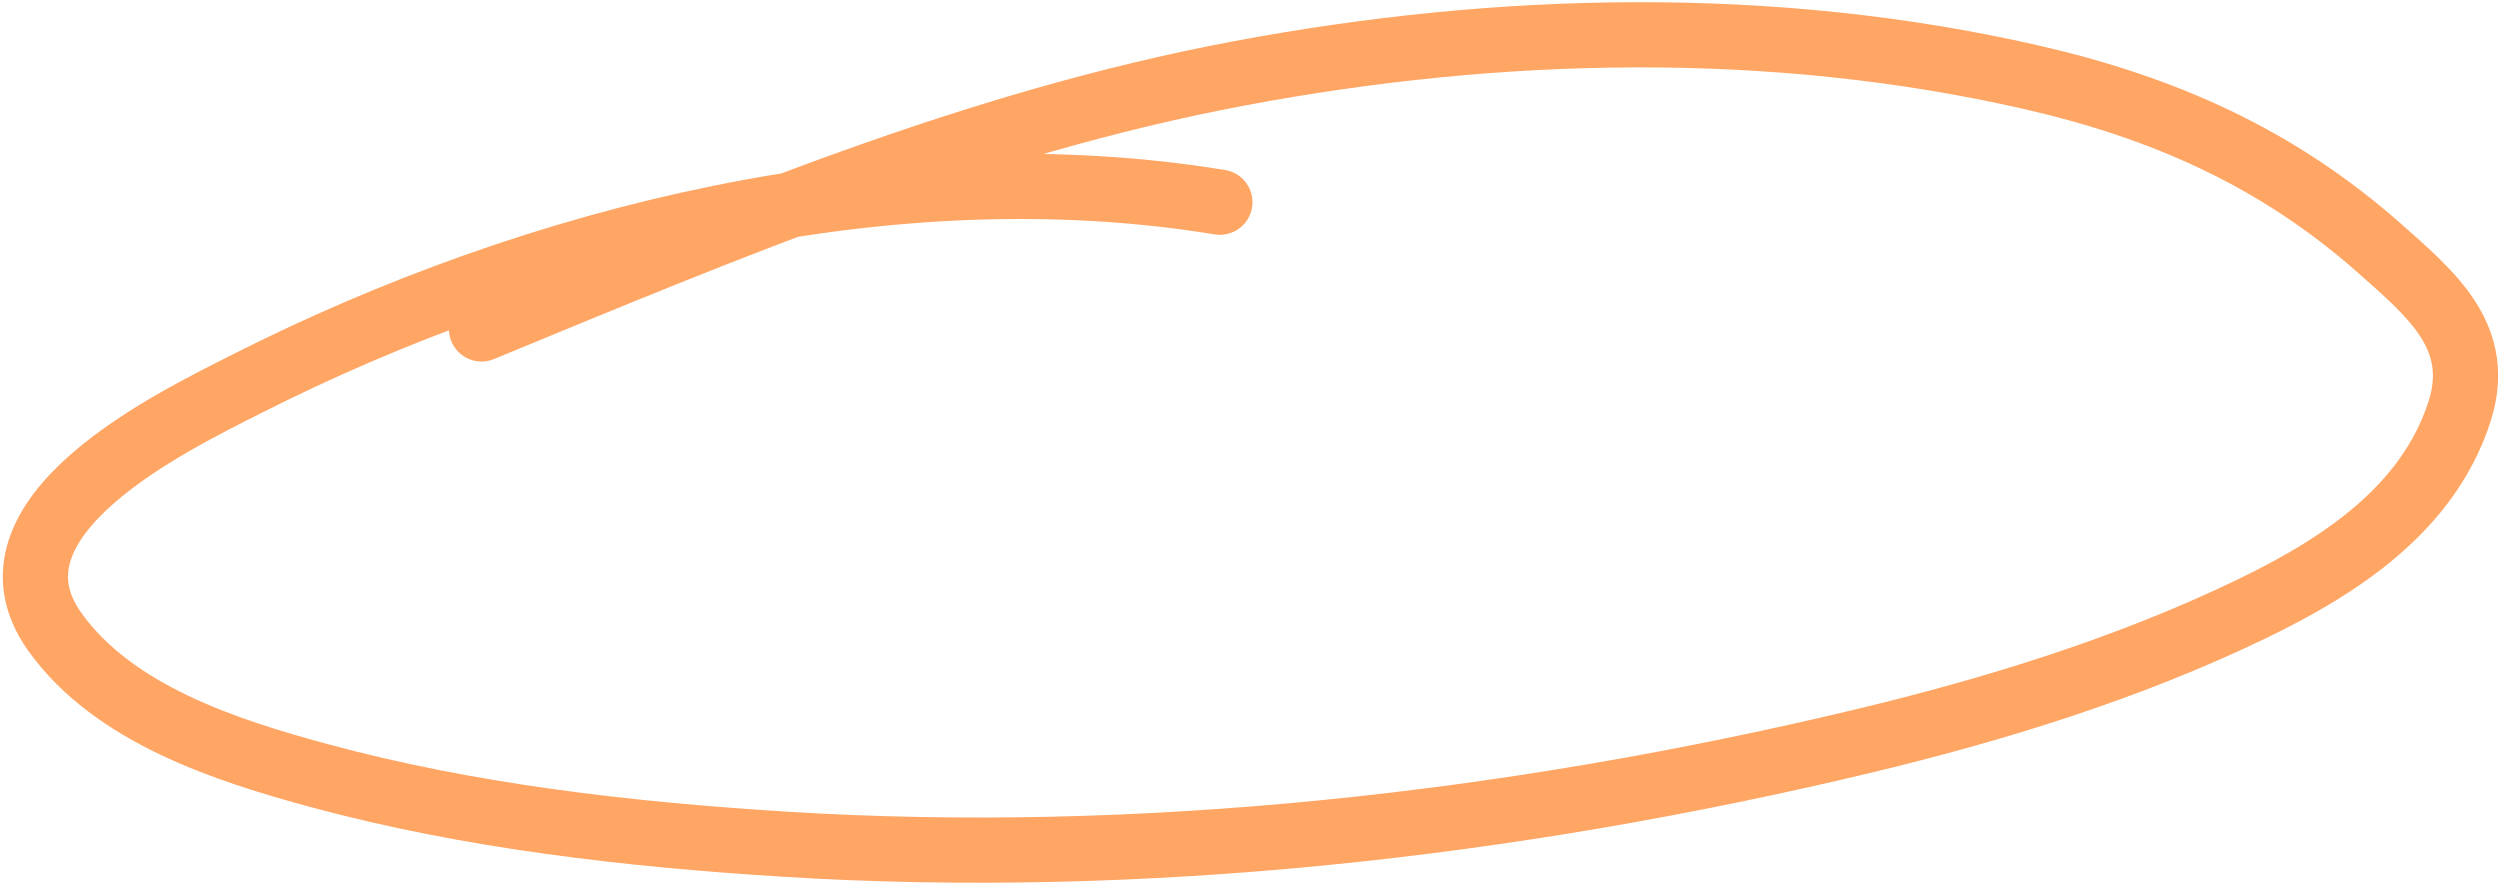
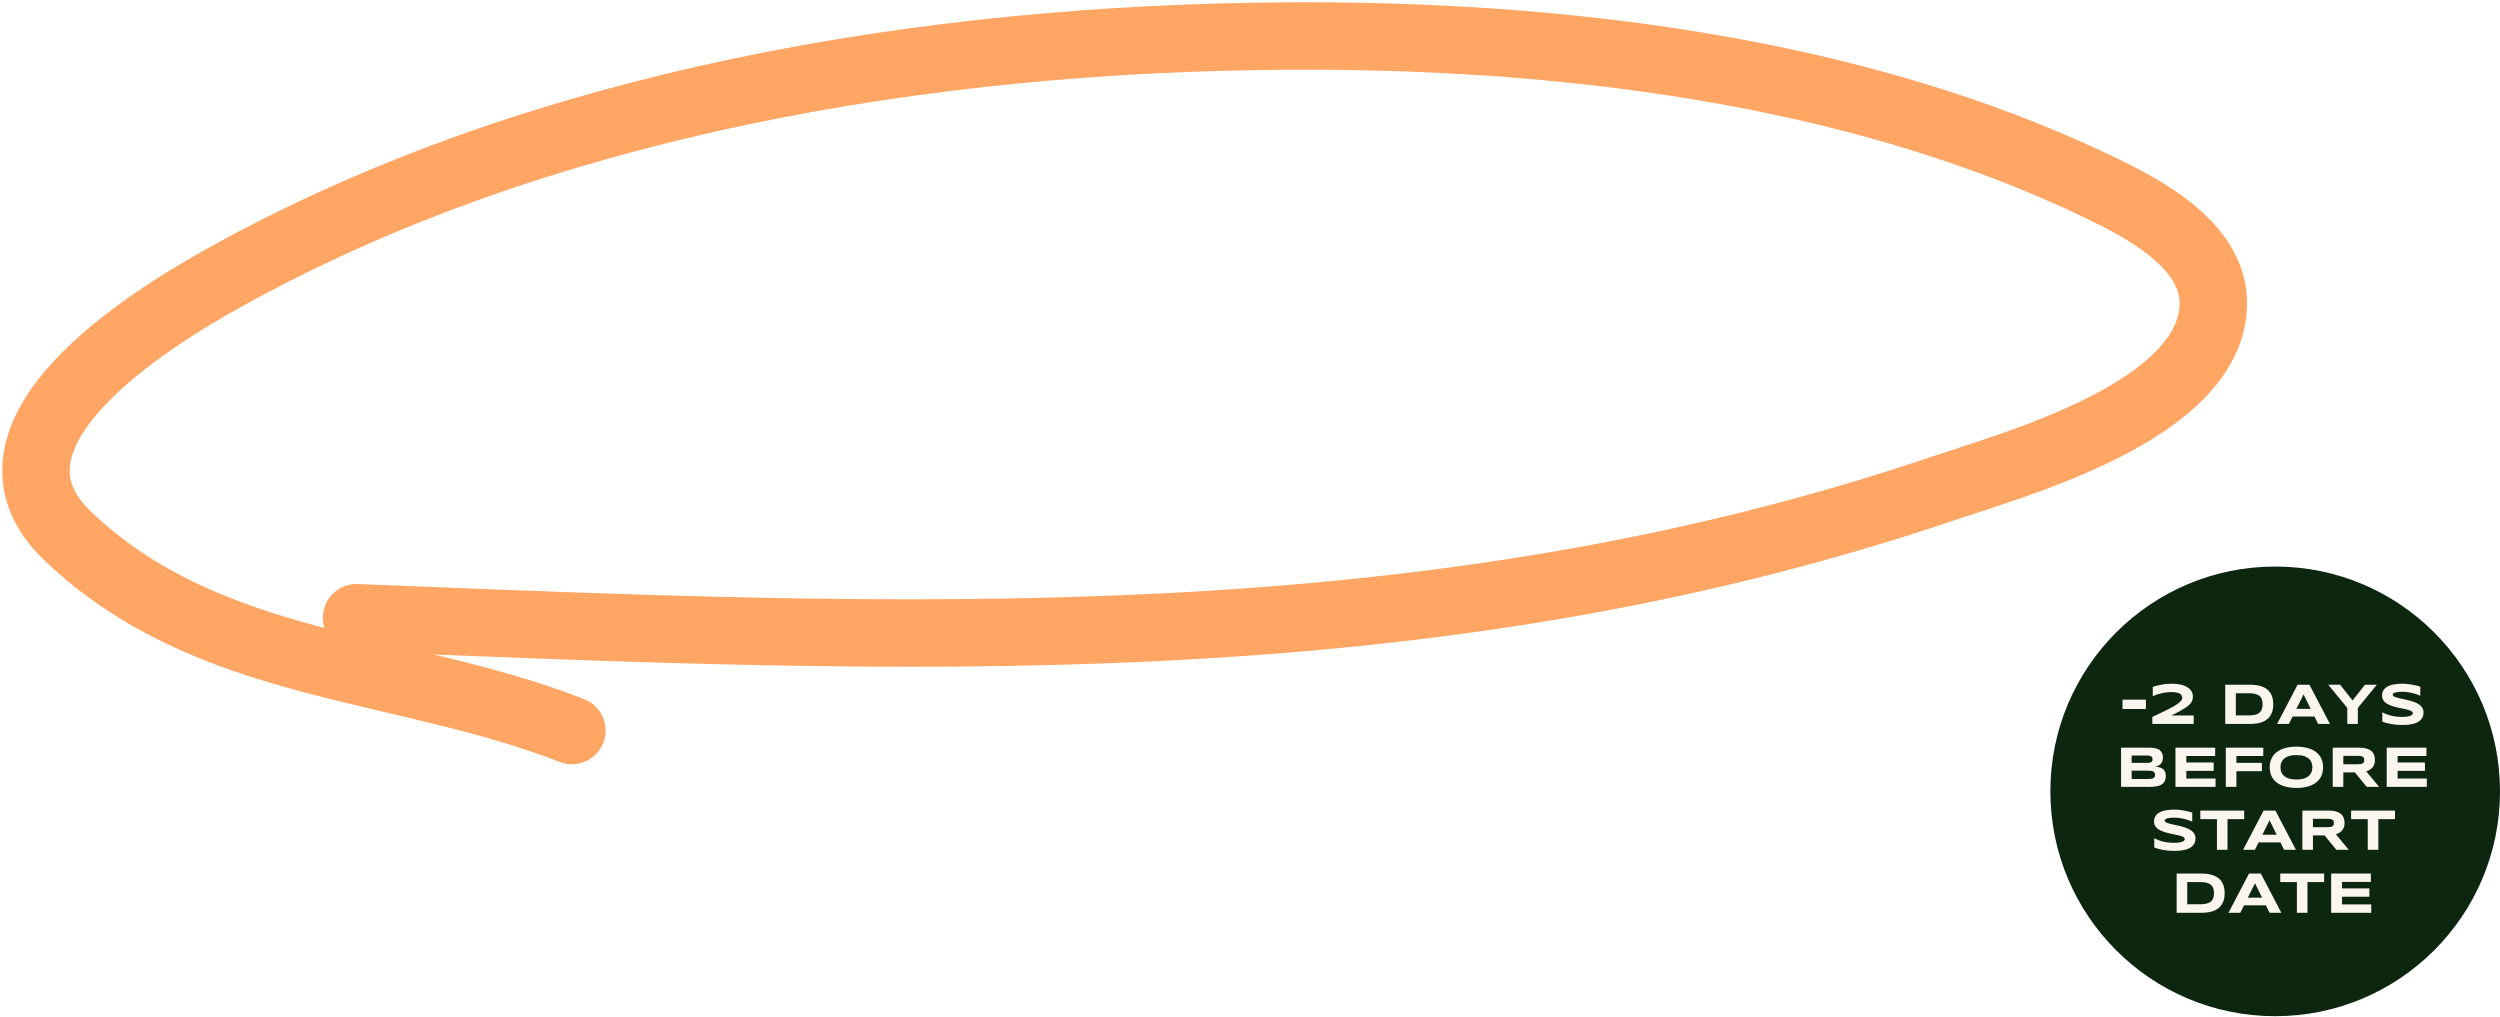
- <svg xmlns="http://www.w3.org/2000/svg" width="575" height="204" viewBox="0 0 575 204" fill="none">
-   <path d="M280.569 46.505C205.415 34.195 123.595 54.433 56.677 88.326C39.319 97.117 -6.167 119.017 12.602 145.32C26.112 164.252 52.038 172.602 73.363 178.376C108.079 187.775 144.398 191.902 180.205 194.147C262.59 199.311 347.855 189.72 428.07 170.56C458.636 163.26 489.615 153.717 517.979 140.004C538.132 130.261 558.374 117.114 565.644 94.803C571.214 77.709 559.479 67.902 547.444 57.241C523.82 36.316 497.671 24.715 466.935 17.708C407.453 4.148 344.607 5.654 284.899 16.899C223.871 28.392 167.771 52.149 110.749 75.653" stroke="#FFA665" stroke-width="15" stroke-linecap="round" />
+ <svg xmlns="http://www.w3.org/2000/svg" width="556" height="226" viewBox="0 0 556 226" fill="none">
+   <path d="M127.19 162.472C89.314 147.651 46.35 149.089 15.051 119.2C-8.591 96.624 33.432 70.896 50.023 61.674C120.347 22.583 206.808 8.484 286.338 8.012C346.219 7.656 412.072 15.32 466.774 41.59C476.458 46.24 492.331 54.41 492.243 67.502C492.083 91.297 447.866 103.306 432.182 108.62C316.116 147.948 199.464 142.143 79.293 137.383" stroke="#FFA665" stroke-width="15" stroke-linecap="round" />
+   <circle cx="506" cy="176" r="50" fill="#0D2610" />
+   <path d="M472.042 157.687V155.604H477.247V157.687H472.042ZM478.675 161V159.438C479.809 158.918 480.793 158.452 481.626 158.042C482.464 157.632 483.156 157.259 483.702 156.925C484.252 156.59 484.661 156.286 484.927 156.011C485.194 155.731 485.327 155.463 485.327 155.205C485.327 155.133 485.319 155.052 485.302 154.963C485.289 154.87 485.255 154.777 485.2 154.684C485.149 154.587 485.073 154.492 484.972 154.398C484.87 154.305 484.73 154.225 484.553 154.157C484.375 154.085 484.155 154.028 483.893 153.986C483.63 153.939 483.313 153.916 482.94 153.916C482.598 153.916 482.24 153.939 481.868 153.986C481.495 154.028 481.127 154.09 480.763 154.17C480.399 154.25 480.048 154.348 479.709 154.462C479.371 154.576 479.06 154.705 478.776 154.849V152.773C479.36 152.57 480.008 152.401 480.719 152.266C481.434 152.126 482.187 152.056 482.979 152.056C483.719 152.056 484.381 152.122 484.965 152.253C485.549 152.384 486.042 152.575 486.444 152.824C486.851 153.07 487.16 153.37 487.371 153.726C487.587 154.077 487.695 154.475 487.695 154.919C487.695 155.164 487.667 155.395 487.612 155.611C487.562 155.822 487.468 156.03 487.333 156.233C487.198 156.436 487.014 156.641 486.781 156.849C486.552 157.052 486.26 157.268 485.905 157.496C485.554 157.725 485.132 157.972 484.642 158.239C484.151 158.501 483.579 158.793 482.928 159.115H487.879V161H478.675ZM505.576 156.633C505.576 157.191 505.515 157.689 505.392 158.125C505.269 158.556 505.096 158.933 504.872 159.254C504.652 159.576 504.385 159.849 504.072 160.073C503.763 160.298 503.418 160.477 503.037 160.613C502.656 160.748 502.246 160.848 501.806 160.911C501.366 160.97 500.906 161 500.428 161H494.893V152.278H500.416C500.894 152.278 501.353 152.31 501.793 152.374C502.233 152.433 502.644 152.53 503.024 152.666C503.41 152.801 503.759 152.981 504.072 153.205C504.385 153.425 504.652 153.698 504.872 154.024C505.096 154.346 505.269 154.722 505.392 155.154C505.515 155.585 505.576 156.078 505.576 156.633ZM503.202 156.633C503.202 156.214 503.147 155.85 503.037 155.541C502.931 155.232 502.758 154.978 502.517 154.779C502.28 154.576 501.969 154.426 501.583 154.329C501.198 154.227 500.729 154.176 500.174 154.176H497.248V159.102H500.174C500.729 159.102 501.198 159.053 501.583 158.956C501.969 158.854 502.28 158.702 502.517 158.499C502.758 158.292 502.931 158.034 503.037 157.725C503.147 157.416 503.202 157.052 503.202 156.633ZM514.736 159.35H509.874L509.055 161H506.427L510.991 152.278H513.619L518.183 161H515.555L514.736 159.35ZM510.718 157.648H513.904L512.317 154.437L510.718 157.648ZM524.384 157.439V161H522.036V157.439L517.808 152.278H520.449L523.216 155.789L525.971 152.278H528.612L524.384 157.439ZM538.273 154.735C538.108 154.654 537.89 154.563 537.619 154.462C537.348 154.36 537.042 154.265 536.699 154.176C536.356 154.083 535.984 154.007 535.582 153.948C535.18 153.884 534.767 153.853 534.344 153.853C534.005 153.853 533.715 153.863 533.474 153.884C533.237 153.905 533.036 153.933 532.871 153.967C532.71 154.001 532.581 154.041 532.484 154.087C532.391 154.13 532.319 154.174 532.268 154.221C532.217 154.267 532.183 154.314 532.167 154.36C532.154 154.407 532.147 154.449 532.147 154.487C532.147 154.614 532.211 154.726 532.338 154.824C532.465 154.917 532.638 155.001 532.858 155.078C533.078 155.15 533.334 155.219 533.626 155.287C533.918 155.351 534.227 155.418 534.553 155.49C534.883 155.558 535.222 155.634 535.569 155.719C535.92 155.799 536.259 155.894 536.584 156.004C536.915 156.114 537.226 156.243 537.518 156.392C537.81 156.535 538.066 156.705 538.286 156.899C538.506 157.094 538.679 157.318 538.806 157.572C538.933 157.826 538.997 158.116 538.997 158.442C538.997 158.861 538.923 159.221 538.774 159.521C538.626 159.821 538.427 160.075 538.178 160.283C537.932 160.49 537.647 160.657 537.321 160.784C536.995 160.907 536.652 161.002 536.292 161.07C535.937 161.138 535.575 161.182 535.207 161.203C534.843 161.224 534.496 161.235 534.166 161.235C533.303 161.235 532.503 161.163 531.767 161.019C531.035 160.879 530.387 160.704 529.824 160.492V158.41C530.404 158.732 531.064 158.984 531.805 159.166C532.549 159.347 533.345 159.438 534.191 159.438C534.691 159.438 535.097 159.413 535.41 159.362C535.728 159.307 535.975 159.24 536.153 159.159C536.331 159.075 536.451 158.984 536.515 158.886C536.578 158.789 536.61 158.696 536.61 158.607C536.61 158.467 536.546 158.347 536.419 158.245C536.292 158.139 536.119 158.048 535.899 157.972C535.679 157.892 535.423 157.82 535.131 157.756C534.839 157.689 534.528 157.623 534.198 157.56C533.872 157.492 533.535 157.42 533.188 157.344C532.841 157.268 532.503 157.179 532.173 157.077C531.847 156.971 531.538 156.851 531.246 156.715C530.954 156.576 530.698 156.413 530.478 156.227C530.258 156.036 530.084 155.818 529.958 155.573C529.831 155.323 529.767 155.035 529.767 154.709C529.767 154.324 529.835 153.992 529.97 153.713C530.106 153.434 530.288 153.197 530.516 153.002C530.749 152.803 531.015 152.642 531.316 152.52C531.621 152.397 531.94 152.302 532.274 152.234C532.609 152.166 532.947 152.12 533.29 152.094C533.633 152.069 533.959 152.056 534.268 152.056C534.606 152.056 534.953 152.073 535.309 152.107C535.668 152.141 536.022 152.189 536.369 152.253C536.716 152.312 537.05 152.382 537.372 152.462C537.697 152.543 537.998 152.627 538.273 152.716V154.735ZM481.671 172.594C481.671 172.933 481.626 173.227 481.538 173.477C481.449 173.726 481.324 173.942 481.163 174.124C481.007 174.302 480.816 174.448 480.592 174.562C480.372 174.672 480.126 174.761 479.855 174.829C479.589 174.892 479.303 174.937 478.999 174.962C478.694 174.987 478.379 175 478.053 175H471.724V166.278H477.938C478.188 166.278 478.438 166.289 478.688 166.31C478.941 166.331 479.183 166.371 479.411 166.431C479.64 166.486 479.851 166.564 480.046 166.666C480.245 166.767 480.416 166.9 480.56 167.065C480.708 167.23 480.822 167.429 480.903 167.662C480.987 167.895 481.03 168.17 481.03 168.487C481.03 169.054 480.89 169.505 480.611 169.839C480.332 170.169 479.891 170.389 479.291 170.5C479.714 170.529 480.076 170.595 480.376 170.696C480.681 170.794 480.928 170.929 481.119 171.103C481.309 171.272 481.449 171.481 481.538 171.731C481.626 171.976 481.671 172.264 481.671 172.594ZM478.732 168.862C478.732 168.752 478.715 168.648 478.681 168.551C478.647 168.449 478.586 168.36 478.497 168.284C478.408 168.208 478.288 168.147 478.135 168.1C477.983 168.054 477.788 168.03 477.551 168.03H474.079V169.668H477.551C477.788 169.668 477.983 169.647 478.135 169.604C478.288 169.562 478.408 169.505 478.497 169.433C478.586 169.361 478.647 169.277 478.681 169.179C478.715 169.078 478.732 168.972 478.732 168.862ZM479.278 172.321C479.278 172.122 479.244 171.964 479.176 171.845C479.109 171.722 479.003 171.629 478.859 171.566C478.715 171.498 478.529 171.454 478.3 171.433C478.072 171.411 477.799 171.401 477.481 171.401H474.079V173.248H477.481C477.799 173.248 478.072 173.237 478.3 173.216C478.529 173.195 478.715 173.151 478.859 173.083C479.003 173.015 479.109 172.922 479.176 172.804C479.244 172.681 479.278 172.52 479.278 172.321ZM483.823 175V166.278H492.652V168.138H486.241V169.579H492.322V171.439H486.241V173.14H492.741V175H483.823ZM497.375 168.138V169.655H503.043V171.515H497.375V175H495.02V166.278H503.354V168.138H497.375ZM516.653 170.646C516.653 171.395 516.515 172.057 516.24 172.632C515.965 173.204 515.572 173.682 515.06 174.067C514.548 174.452 513.925 174.744 513.193 174.943C512.465 175.138 511.647 175.235 510.737 175.235C509.827 175.235 509.004 175.138 508.268 174.943C507.535 174.744 506.911 174.452 506.395 174.067C505.879 173.682 505.481 173.204 505.202 172.632C504.922 172.057 504.783 171.395 504.783 170.646C504.783 169.896 504.922 169.236 505.202 168.665C505.481 168.09 505.879 167.609 506.395 167.224C506.911 166.839 507.535 166.549 508.268 166.354C509.004 166.156 509.827 166.056 510.737 166.056C511.647 166.056 512.465 166.156 513.193 166.354C513.925 166.549 514.548 166.839 515.06 167.224C515.572 167.609 515.965 168.09 516.24 168.665C516.515 169.236 516.653 169.896 516.653 170.646ZM514.272 170.646C514.272 170.32 514.22 169.996 514.114 169.674C514.012 169.348 513.828 169.056 513.562 168.798C513.299 168.54 512.939 168.331 512.482 168.17C512.025 168.009 511.444 167.929 510.737 167.929C510.263 167.929 509.846 167.967 509.486 168.043C509.127 168.115 508.816 168.216 508.553 168.348C508.291 168.479 508.071 168.633 507.893 168.811C507.715 168.985 507.574 169.173 507.468 169.376C507.362 169.575 507.286 169.784 507.239 170.004C507.197 170.22 507.176 170.434 507.176 170.646C507.176 170.861 507.197 171.079 507.239 171.299C507.286 171.519 507.362 171.731 507.468 171.934C507.574 172.133 507.715 172.319 507.893 172.493C508.071 172.666 508.291 172.819 508.553 172.95C508.816 173.077 509.127 173.178 509.486 173.254C509.846 173.326 510.263 173.362 510.737 173.362C511.444 173.362 512.025 173.282 512.482 173.121C512.939 172.96 513.299 172.751 513.562 172.493C513.828 172.235 514.012 171.945 514.114 171.623C514.22 171.297 514.272 170.971 514.272 170.646ZM521.153 175H518.798V166.278H524.702C525.336 166.278 525.874 166.344 526.314 166.475C526.758 166.606 527.118 166.792 527.393 167.034C527.672 167.275 527.873 167.567 527.996 167.91C528.123 168.248 528.187 168.627 528.187 169.046C528.187 169.414 528.134 169.736 528.028 170.011C527.926 170.286 527.787 170.523 527.609 170.722C527.435 170.916 527.232 171.081 527 171.217C526.767 171.352 526.521 171.464 526.263 171.553L529.12 175H526.365L523.724 171.788H521.153V175ZM525.806 169.033C525.806 168.864 525.783 168.72 525.736 168.602C525.694 168.483 525.618 168.388 525.508 168.316C525.398 168.24 525.25 168.185 525.063 168.151C524.882 168.117 524.653 168.1 524.378 168.1H521.153V169.966H524.378C524.653 169.966 524.882 169.949 525.063 169.916C525.25 169.882 525.398 169.829 525.508 169.757C525.618 169.681 525.694 169.583 525.736 169.465C525.783 169.346 525.806 169.202 525.806 169.033ZM530.808 175V166.278H539.638V168.138H533.227V169.579H539.308V171.439H533.227V173.14H539.727V175H530.808ZM487.555 182.735C487.39 182.654 487.172 182.563 486.901 182.462C486.631 182.36 486.324 182.265 485.981 182.176C485.638 182.083 485.266 182.007 484.864 181.948C484.462 181.884 484.049 181.853 483.626 181.853C483.287 181.853 482.998 181.863 482.756 181.884C482.519 181.905 482.318 181.933 482.153 181.967C481.993 182.001 481.863 182.041 481.766 182.087C481.673 182.13 481.601 182.174 481.55 182.221C481.5 182.267 481.466 182.314 481.449 182.36C481.436 182.407 481.43 182.449 481.43 182.487C481.43 182.614 481.493 182.726 481.62 182.824C481.747 182.917 481.921 183.001 482.141 183.078C482.361 183.15 482.617 183.219 482.909 183.287C483.201 183.351 483.51 183.418 483.835 183.49C484.166 183.558 484.504 183.634 484.851 183.719C485.202 183.799 485.541 183.894 485.867 184.004C486.197 184.114 486.508 184.243 486.8 184.392C487.092 184.535 487.348 184.705 487.568 184.899C487.788 185.094 487.961 185.318 488.088 185.572C488.215 185.826 488.279 186.116 488.279 186.442C488.279 186.861 488.205 187.221 488.057 187.521C487.909 187.821 487.71 188.075 487.46 188.283C487.215 188.49 486.929 188.657 486.603 188.784C486.277 188.907 485.934 189.002 485.575 189.07C485.219 189.138 484.857 189.182 484.489 189.203C484.125 189.224 483.778 189.235 483.448 189.235C482.585 189.235 481.785 189.163 481.049 189.019C480.317 188.879 479.669 188.704 479.106 188.492V186.41C479.686 186.732 480.346 186.984 481.087 187.166C481.832 187.347 482.627 187.438 483.474 187.438C483.973 187.438 484.379 187.413 484.692 187.362C485.01 187.307 485.257 187.24 485.435 187.159C485.613 187.075 485.733 186.984 485.797 186.886C485.86 186.789 485.892 186.696 485.892 186.607C485.892 186.467 485.829 186.347 485.702 186.245C485.575 186.139 485.401 186.048 485.181 185.972C484.961 185.892 484.705 185.82 484.413 185.756C484.121 185.689 483.81 185.623 483.48 185.56C483.154 185.492 482.818 185.42 482.471 185.344C482.124 185.268 481.785 185.179 481.455 185.077C481.129 184.971 480.82 184.851 480.528 184.715C480.236 184.576 479.98 184.413 479.76 184.227C479.54 184.036 479.367 183.818 479.24 183.573C479.113 183.323 479.049 183.035 479.049 182.709C479.049 182.324 479.117 181.992 479.252 181.713C479.388 181.434 479.57 181.197 479.798 181.002C480.031 180.803 480.298 180.642 480.598 180.52C480.903 180.397 481.222 180.302 481.557 180.234C481.891 180.166 482.229 180.12 482.572 180.094C482.915 180.069 483.241 180.056 483.55 180.056C483.888 180.056 484.235 180.073 484.591 180.107C484.951 180.141 485.304 180.189 485.651 180.253C485.998 180.312 486.332 180.382 486.654 180.462C486.98 180.543 487.28 180.627 487.555 180.716V182.735ZM495.401 182.176V189H493.046V182.176H489.345V180.278H499.108V182.176H495.401ZM507.169 187.35H502.307L501.488 189H498.86L503.424 180.278H506.052L510.616 189H507.988L507.169 187.35ZM503.151 185.648H506.338L504.751 182.437L503.151 185.648ZM514.399 189H512.044V180.278H517.948C518.583 180.278 519.12 180.344 519.56 180.475C520.004 180.606 520.364 180.792 520.639 181.034C520.918 181.275 521.119 181.567 521.242 181.91C521.369 182.248 521.433 182.627 521.433 183.046C521.433 183.414 521.38 183.736 521.274 184.011C521.172 184.286 521.033 184.523 520.855 184.722C520.681 184.916 520.478 185.081 520.246 185.217C520.013 185.352 519.767 185.464 519.509 185.553L522.366 189H519.611L516.97 185.788H514.399V189ZM519.052 183.033C519.052 182.864 519.029 182.72 518.982 182.602C518.94 182.483 518.864 182.388 518.754 182.316C518.644 182.24 518.496 182.185 518.31 182.151C518.128 182.117 517.899 182.1 517.624 182.1H514.399V183.966H517.624C517.899 183.966 518.128 183.949 518.31 183.916C518.496 183.882 518.644 183.829 518.754 183.757C518.864 183.681 518.94 183.583 518.982 183.465C519.029 183.346 519.052 183.202 519.052 183.033ZM528.942 182.176V189H526.587V182.176H522.886V180.278H532.649V182.176H528.942ZM494.766 198.633C494.766 199.191 494.705 199.689 494.582 200.125C494.459 200.556 494.286 200.933 494.062 201.254C493.841 201.576 493.575 201.849 493.262 202.073C492.953 202.298 492.608 202.477 492.227 202.613C491.846 202.748 491.436 202.848 490.996 202.911C490.556 202.97 490.096 203 489.618 203H484.083V194.278H489.605C490.084 194.278 490.543 194.31 490.983 194.374C491.423 194.433 491.833 194.53 492.214 194.666C492.599 194.801 492.949 194.981 493.262 195.205C493.575 195.425 493.841 195.698 494.062 196.024C494.286 196.346 494.459 196.722 494.582 197.154C494.705 197.585 494.766 198.078 494.766 198.633ZM492.392 198.633C492.392 198.214 492.337 197.85 492.227 197.541C492.121 197.232 491.948 196.978 491.707 196.779C491.47 196.576 491.159 196.426 490.773 196.329C490.388 196.227 489.919 196.176 489.364 196.176H486.438V201.102H489.364C489.919 201.102 490.388 201.053 490.773 200.956C491.159 200.854 491.47 200.702 491.707 200.499C491.948 200.292 492.121 200.034 492.227 199.725C492.337 199.416 492.392 199.052 492.392 198.633ZM503.926 201.35H499.063L498.245 203H495.617L500.181 194.278H502.809L507.373 203H504.745L503.926 201.35ZM499.908 199.648H503.094L501.507 196.437L499.908 199.648ZM513.181 196.176V203H510.826V196.176H507.125V194.278H516.888V196.176H513.181ZM518.449 203V194.278H527.279V196.138H520.868V197.579H526.949V199.439H520.868V201.14H527.368V203H518.449Z" fill="#FAF5EE" />
</svg>
